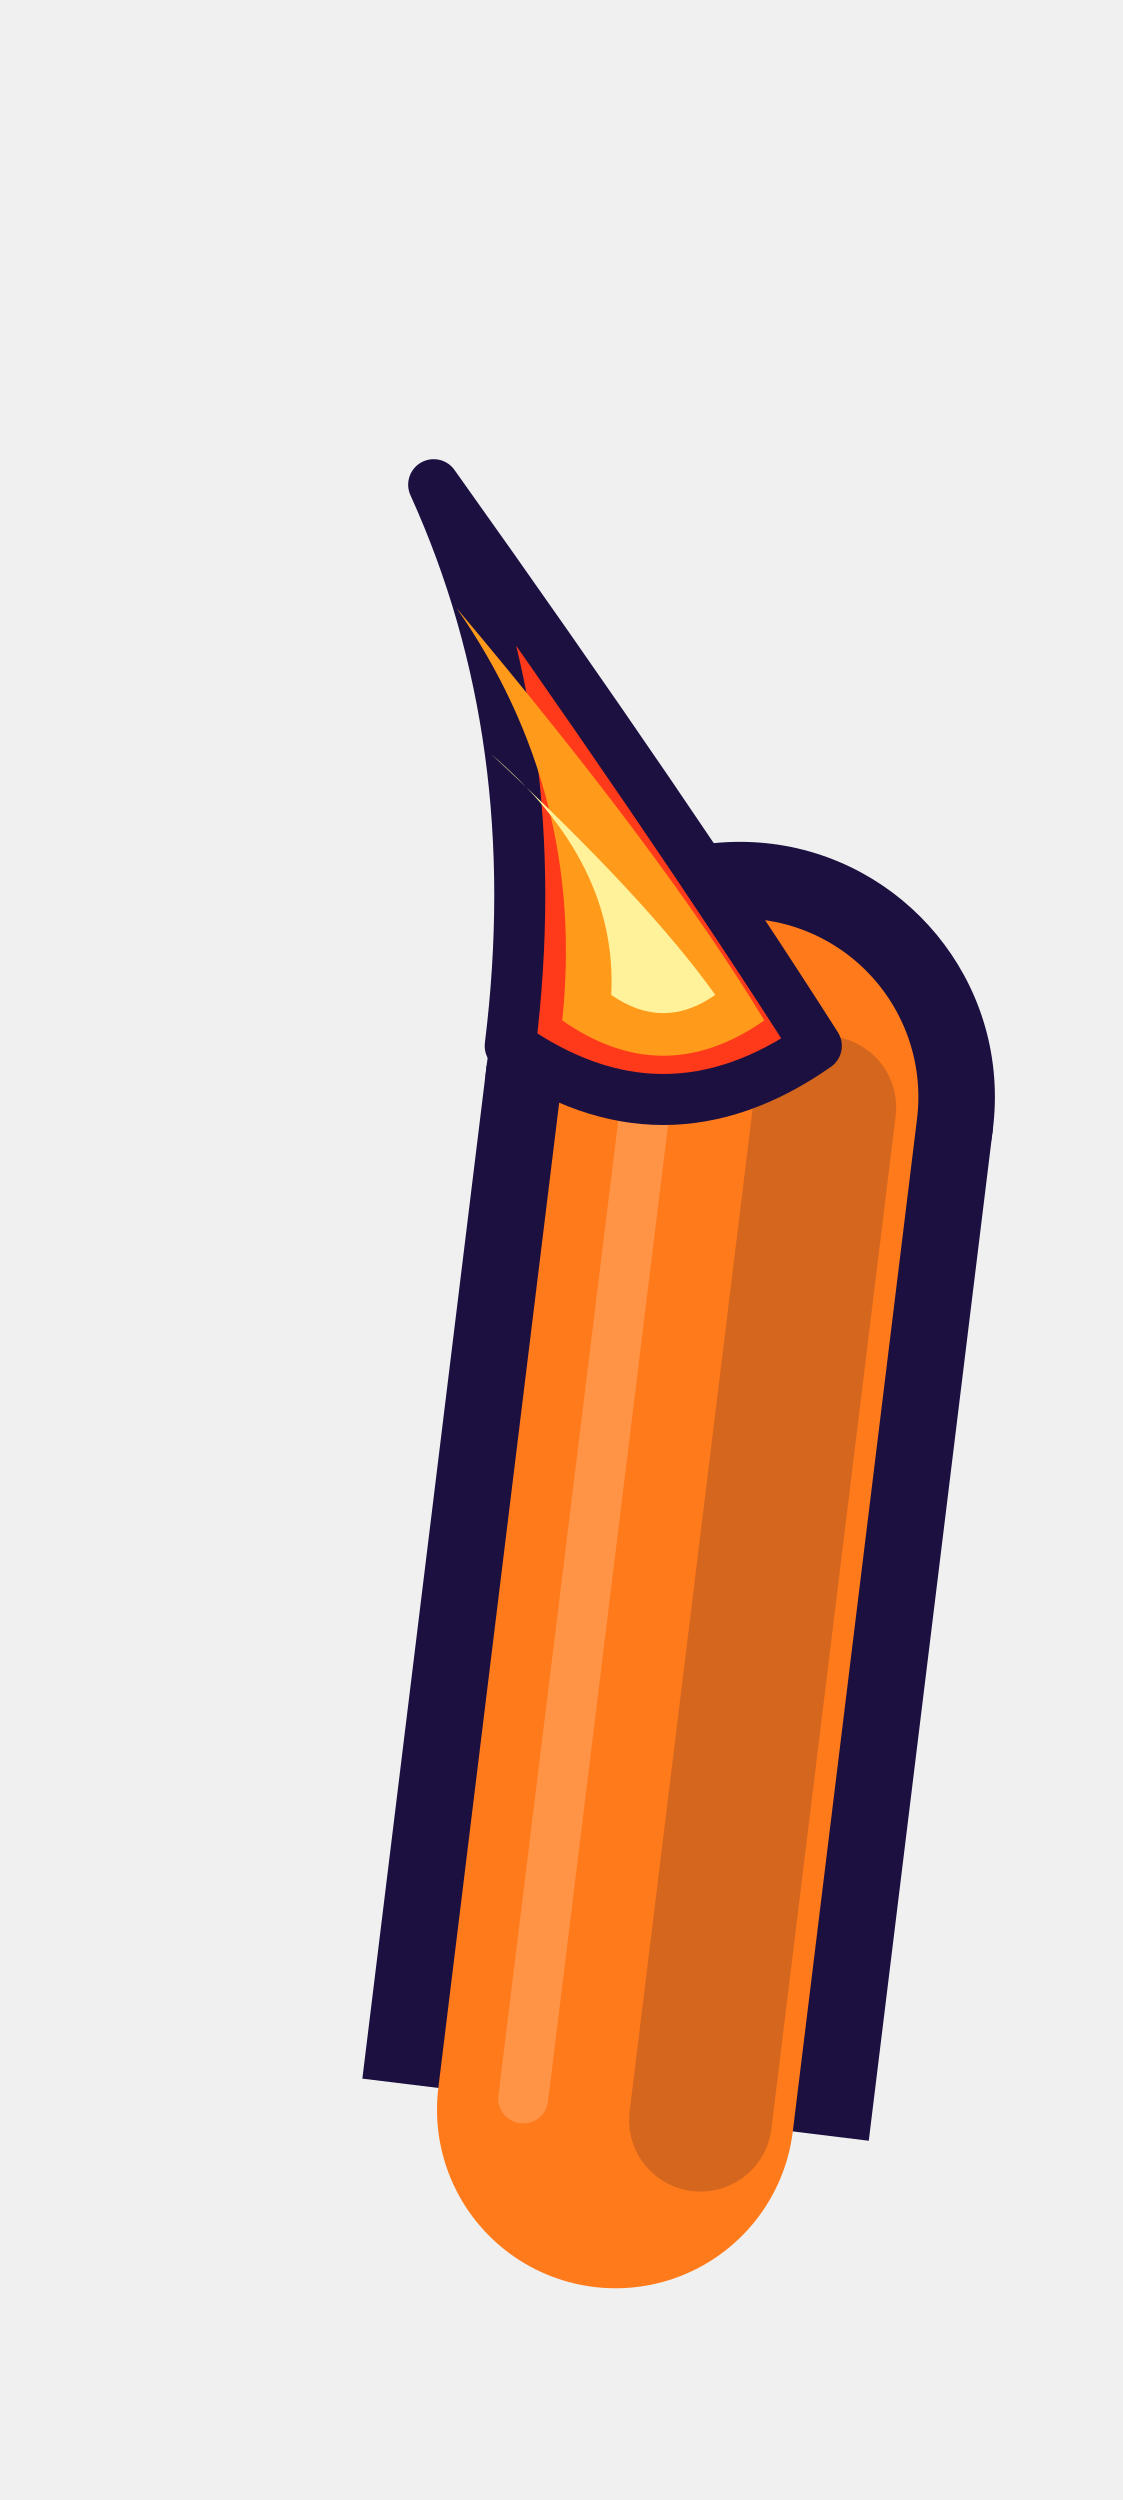
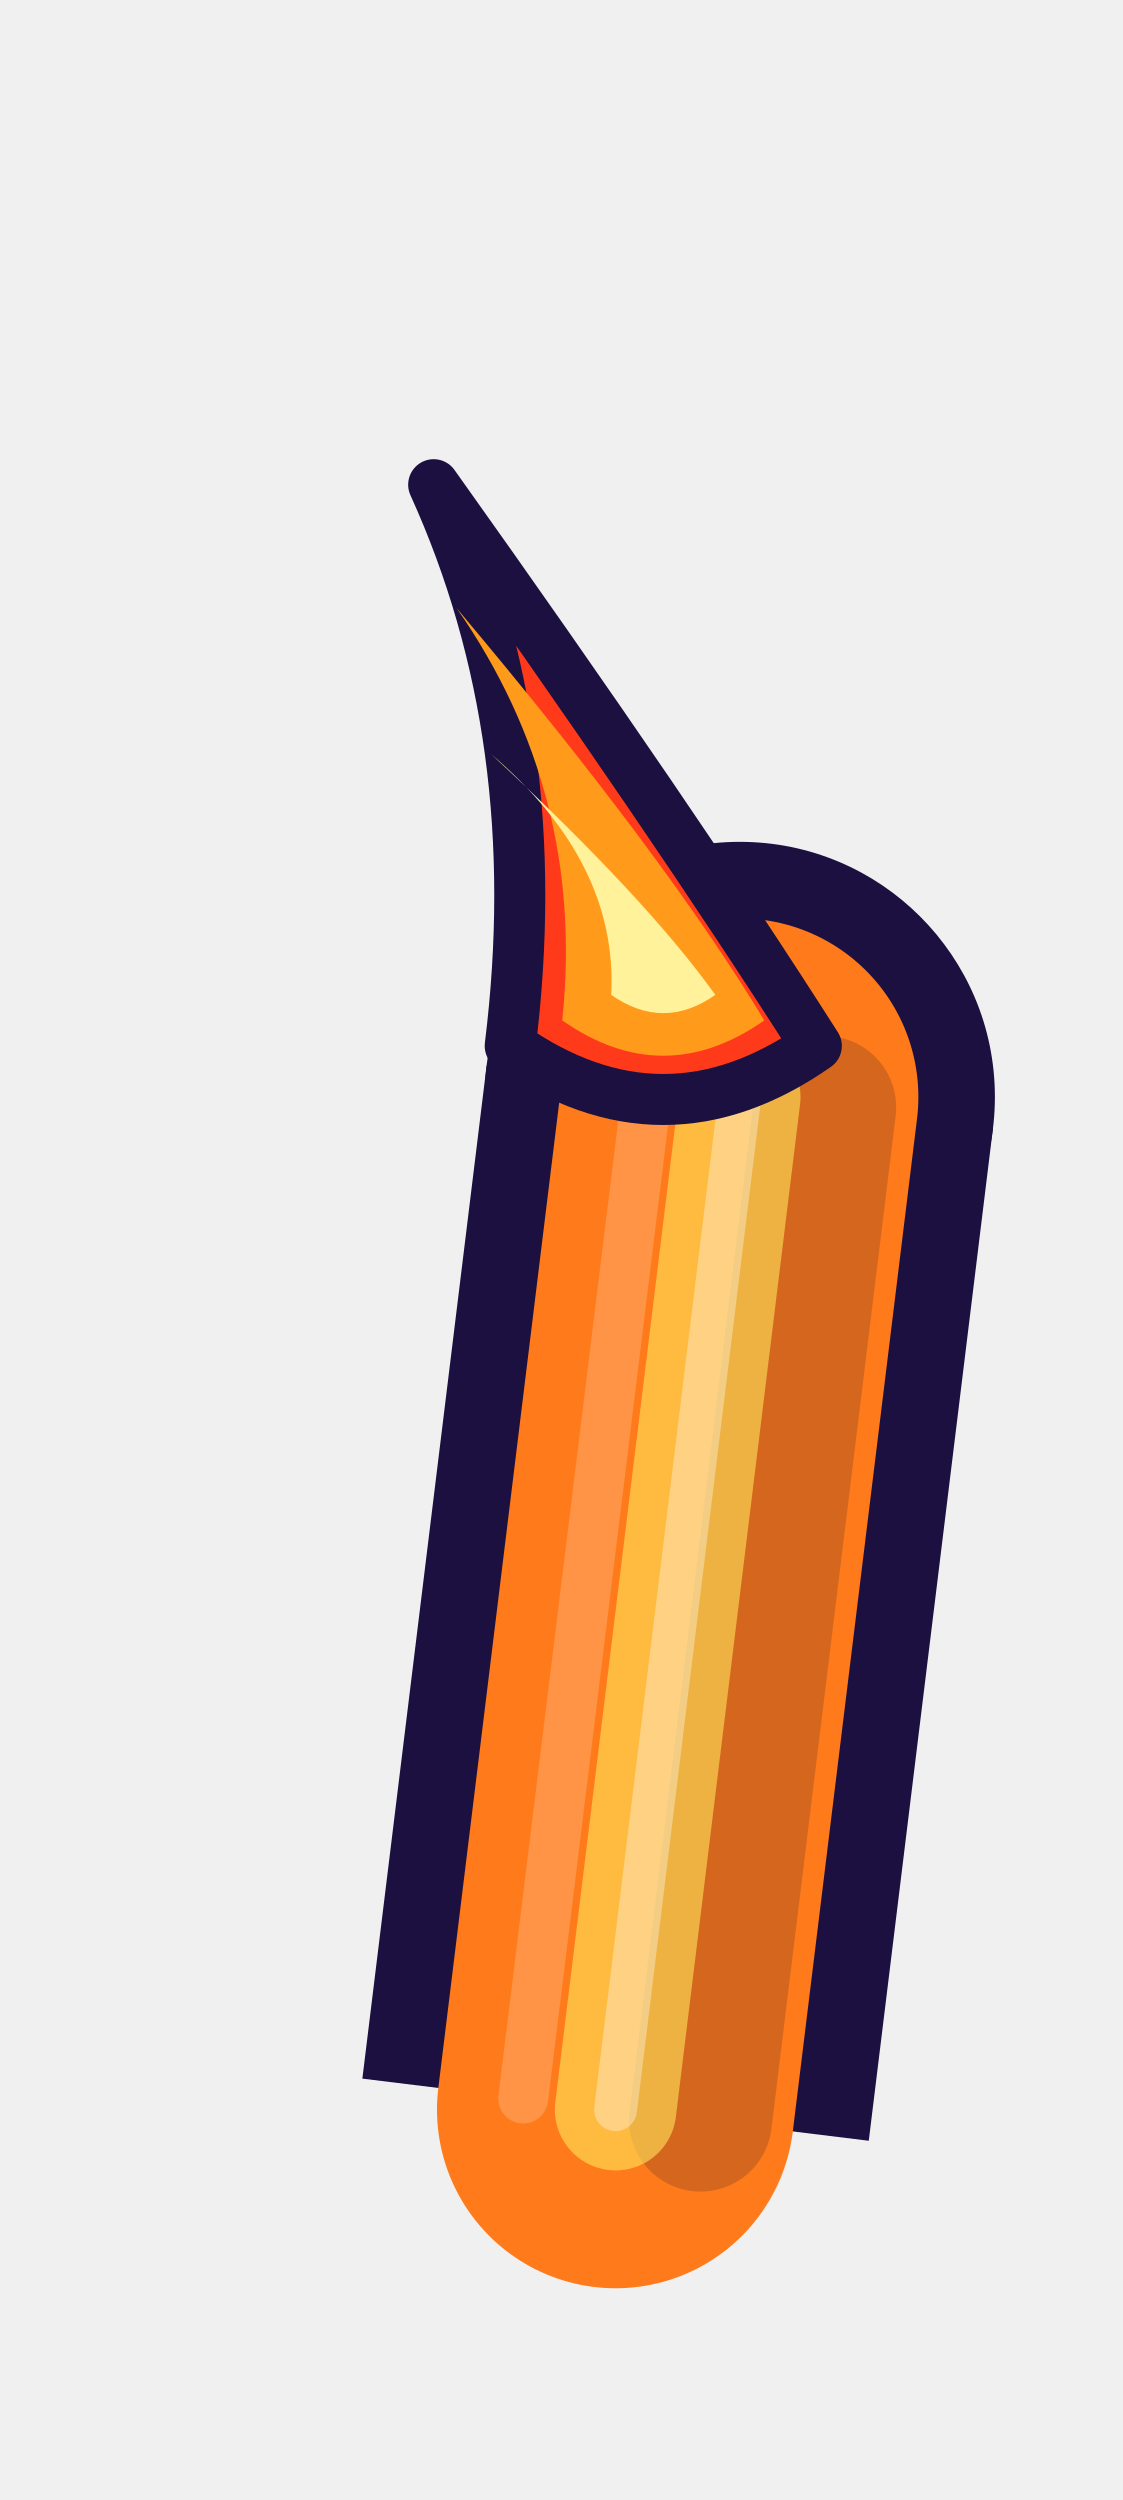
<svg xmlns="http://www.w3.org/2000/svg" width="88" height="196" viewBox="-55 -217 44 98">
  <line x1="-26" y1="-174" x2="-30.87" y2="-134.3" stroke="#1b1040" stroke-width="20" stroke-linecap="butt" />
  <circle cx="-26" cy="-174" r="10" fill="#1b1040" />
  <line x1="-26" y1="-174" x2="-30.87" y2="-134.3" stroke="#ff7a1a" stroke-width="14" stroke-linecap="round" />
  <line x1="-22.67" y1="-173.59" x2="-27.54" y2="-133.89" stroke="#c45e20" stroke-width="5.6" stroke-linecap="round" stroke-opacity="0.7" />
  <line x1="-29.61" y1="-174.44" x2="-34.49" y2="-134.74" stroke="#ffa25f" stroke-width="1.96" stroke-linecap="round" stroke-opacity="0.65" />
+   <line x1="-26" y1="-174" x2="-30.87" y2="-134.3" stroke="#ffe45a" stroke-width="4.76" stroke-linecap="round" stroke-opacity="0.6" />
+   <line x1="-26" y1="-174" x2="-30.87" y2="-134.3" stroke="#ffffff" stroke-width="1.68" stroke-linecap="round" stroke-opacity="0.35" />
  <path d="M-35 -176 Q-33.5 -188.1 -38 -198 Q-28.6 -184.8 -23 -176 Q-29 -171.8 -35 -176 Z" fill="#ff3a1a" stroke="#1b1040" stroke-width="2" stroke-linejoin="round" stroke-linecap="round" />
  <path d="M-32.96 -177 Q-32.03 -185.89 -37.1 -193.16 Q-28.94 -183.46 -25.04 -177 Q-29 -174.23 -32.96 -177 Z" fill="#ff9a1a" />
  <path d="M-31.04 -178 Q-30.77 -183.19 -35.75 -187.44 Q-29.66 -181.78 -26.96 -178 Q-29 -176.57 -31.04 -178 Z" fill="#fff29a" />
</svg>
